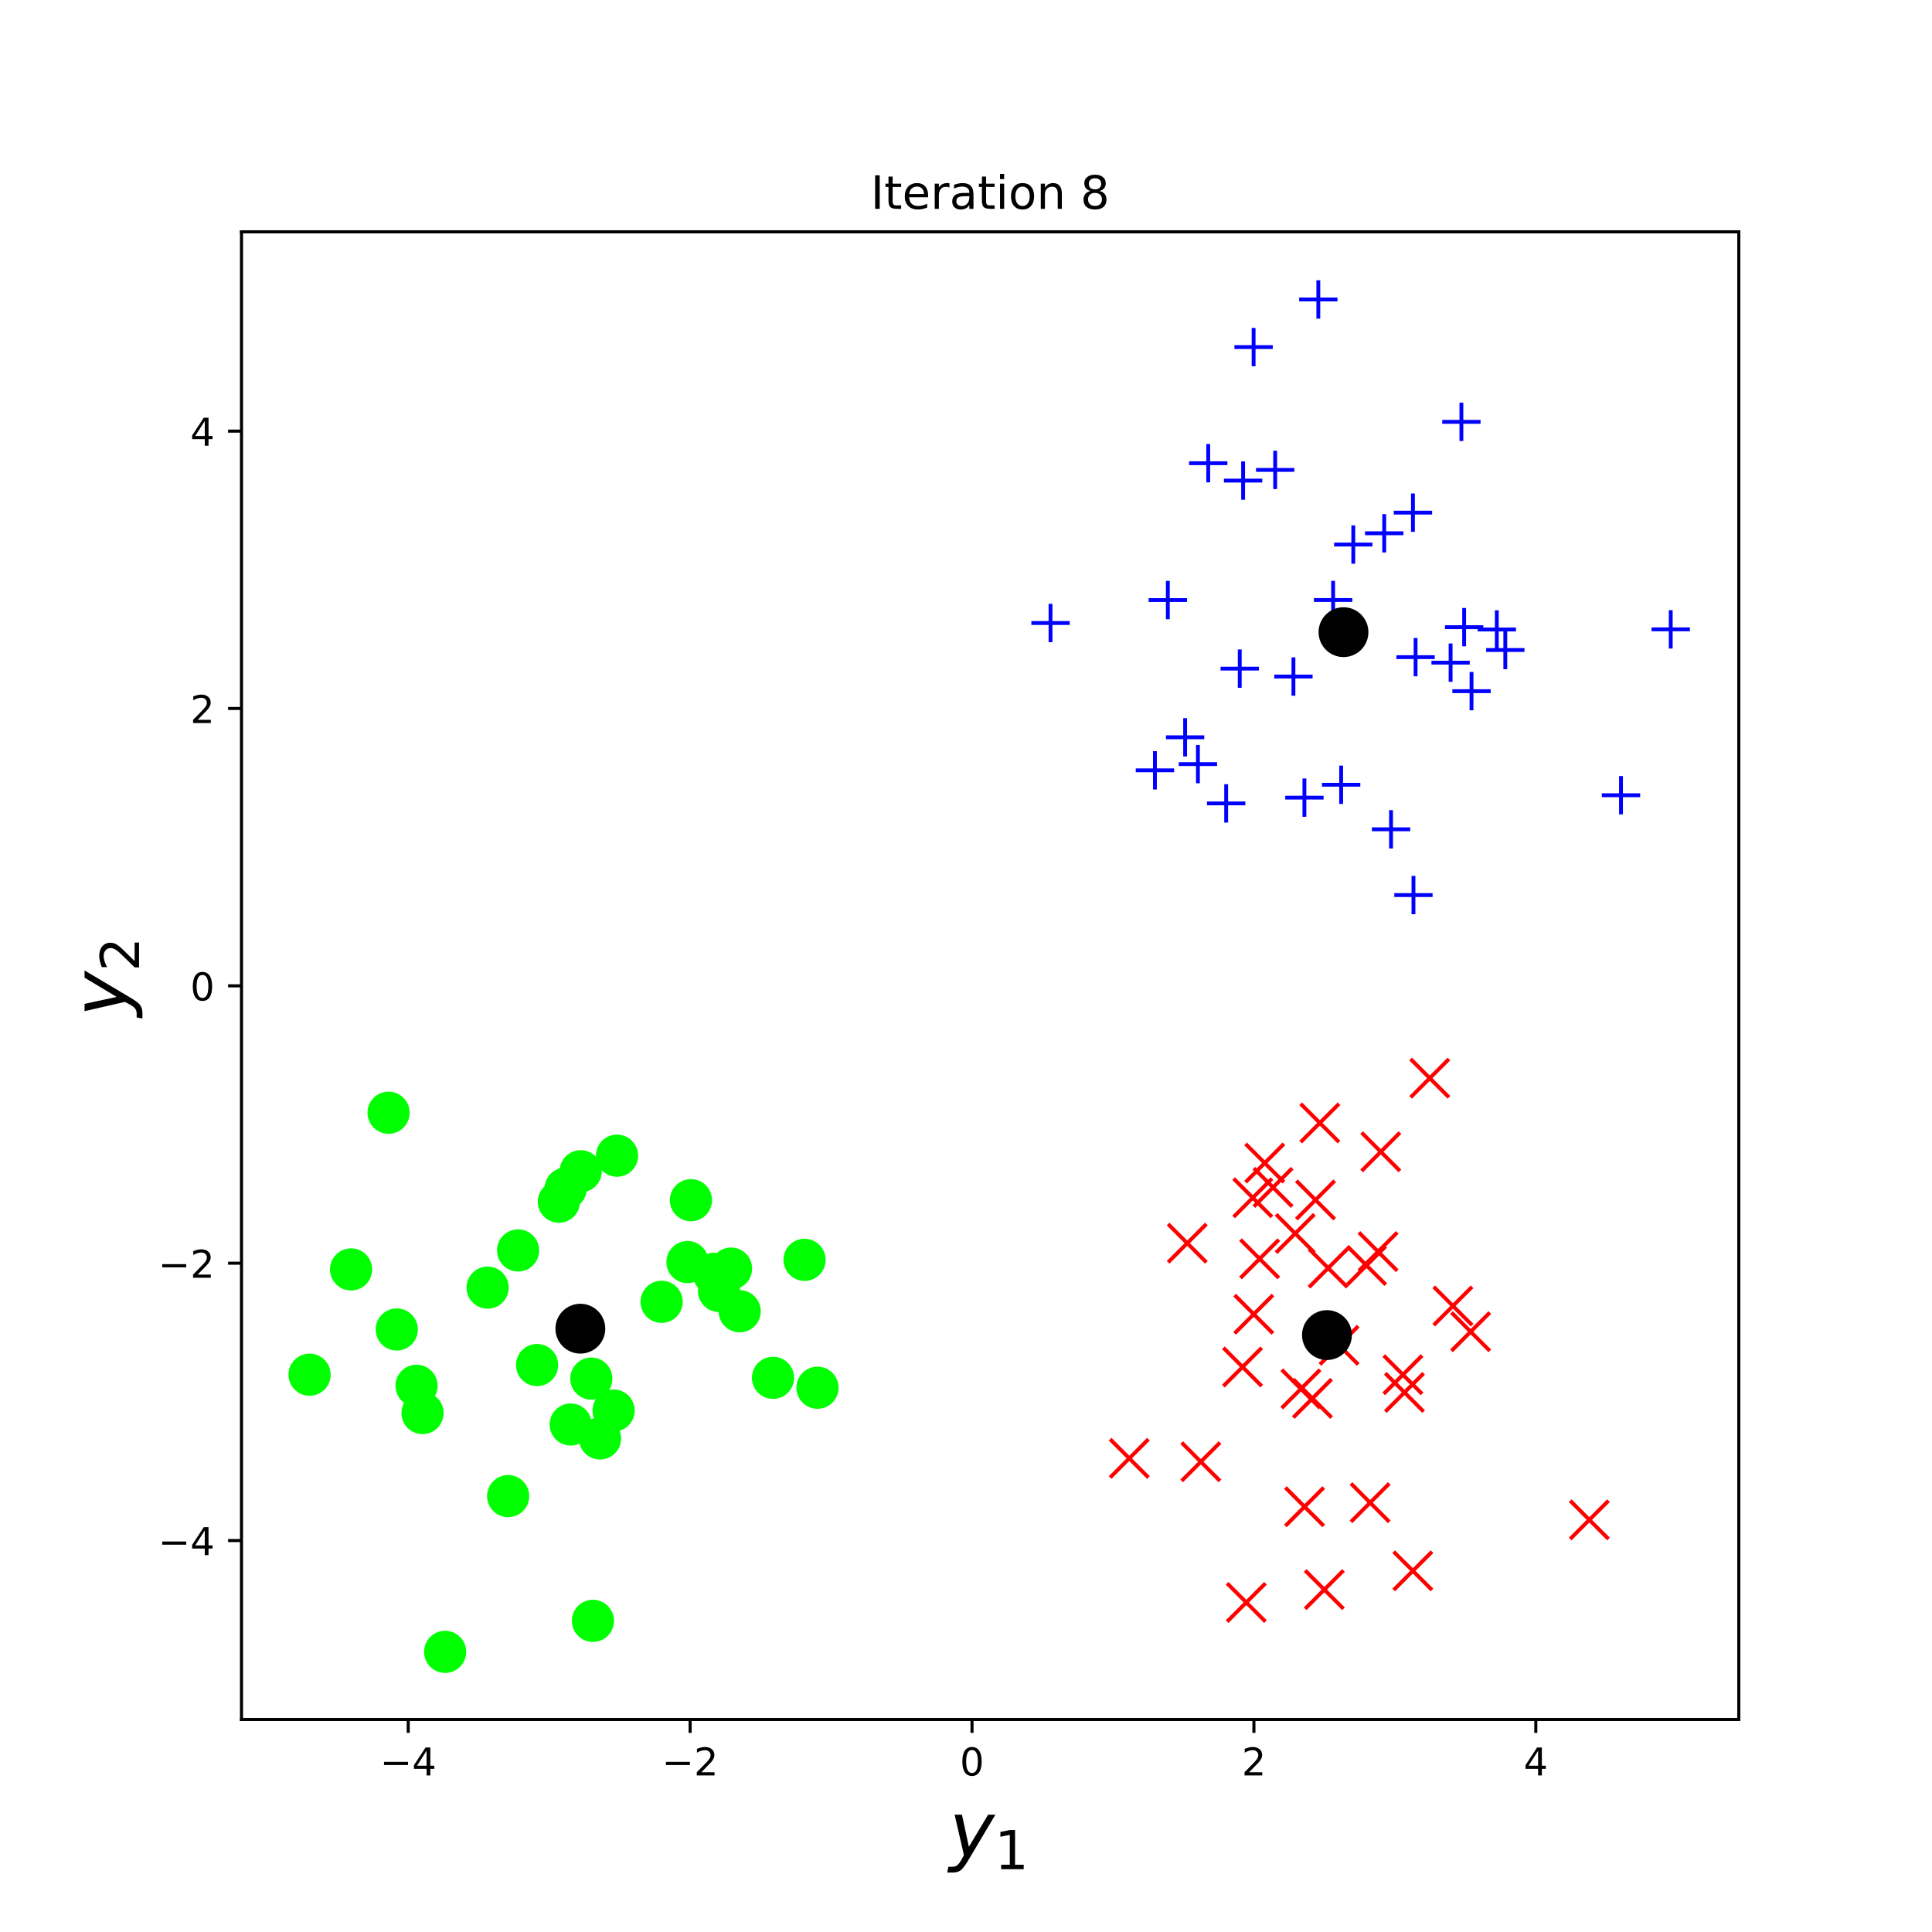
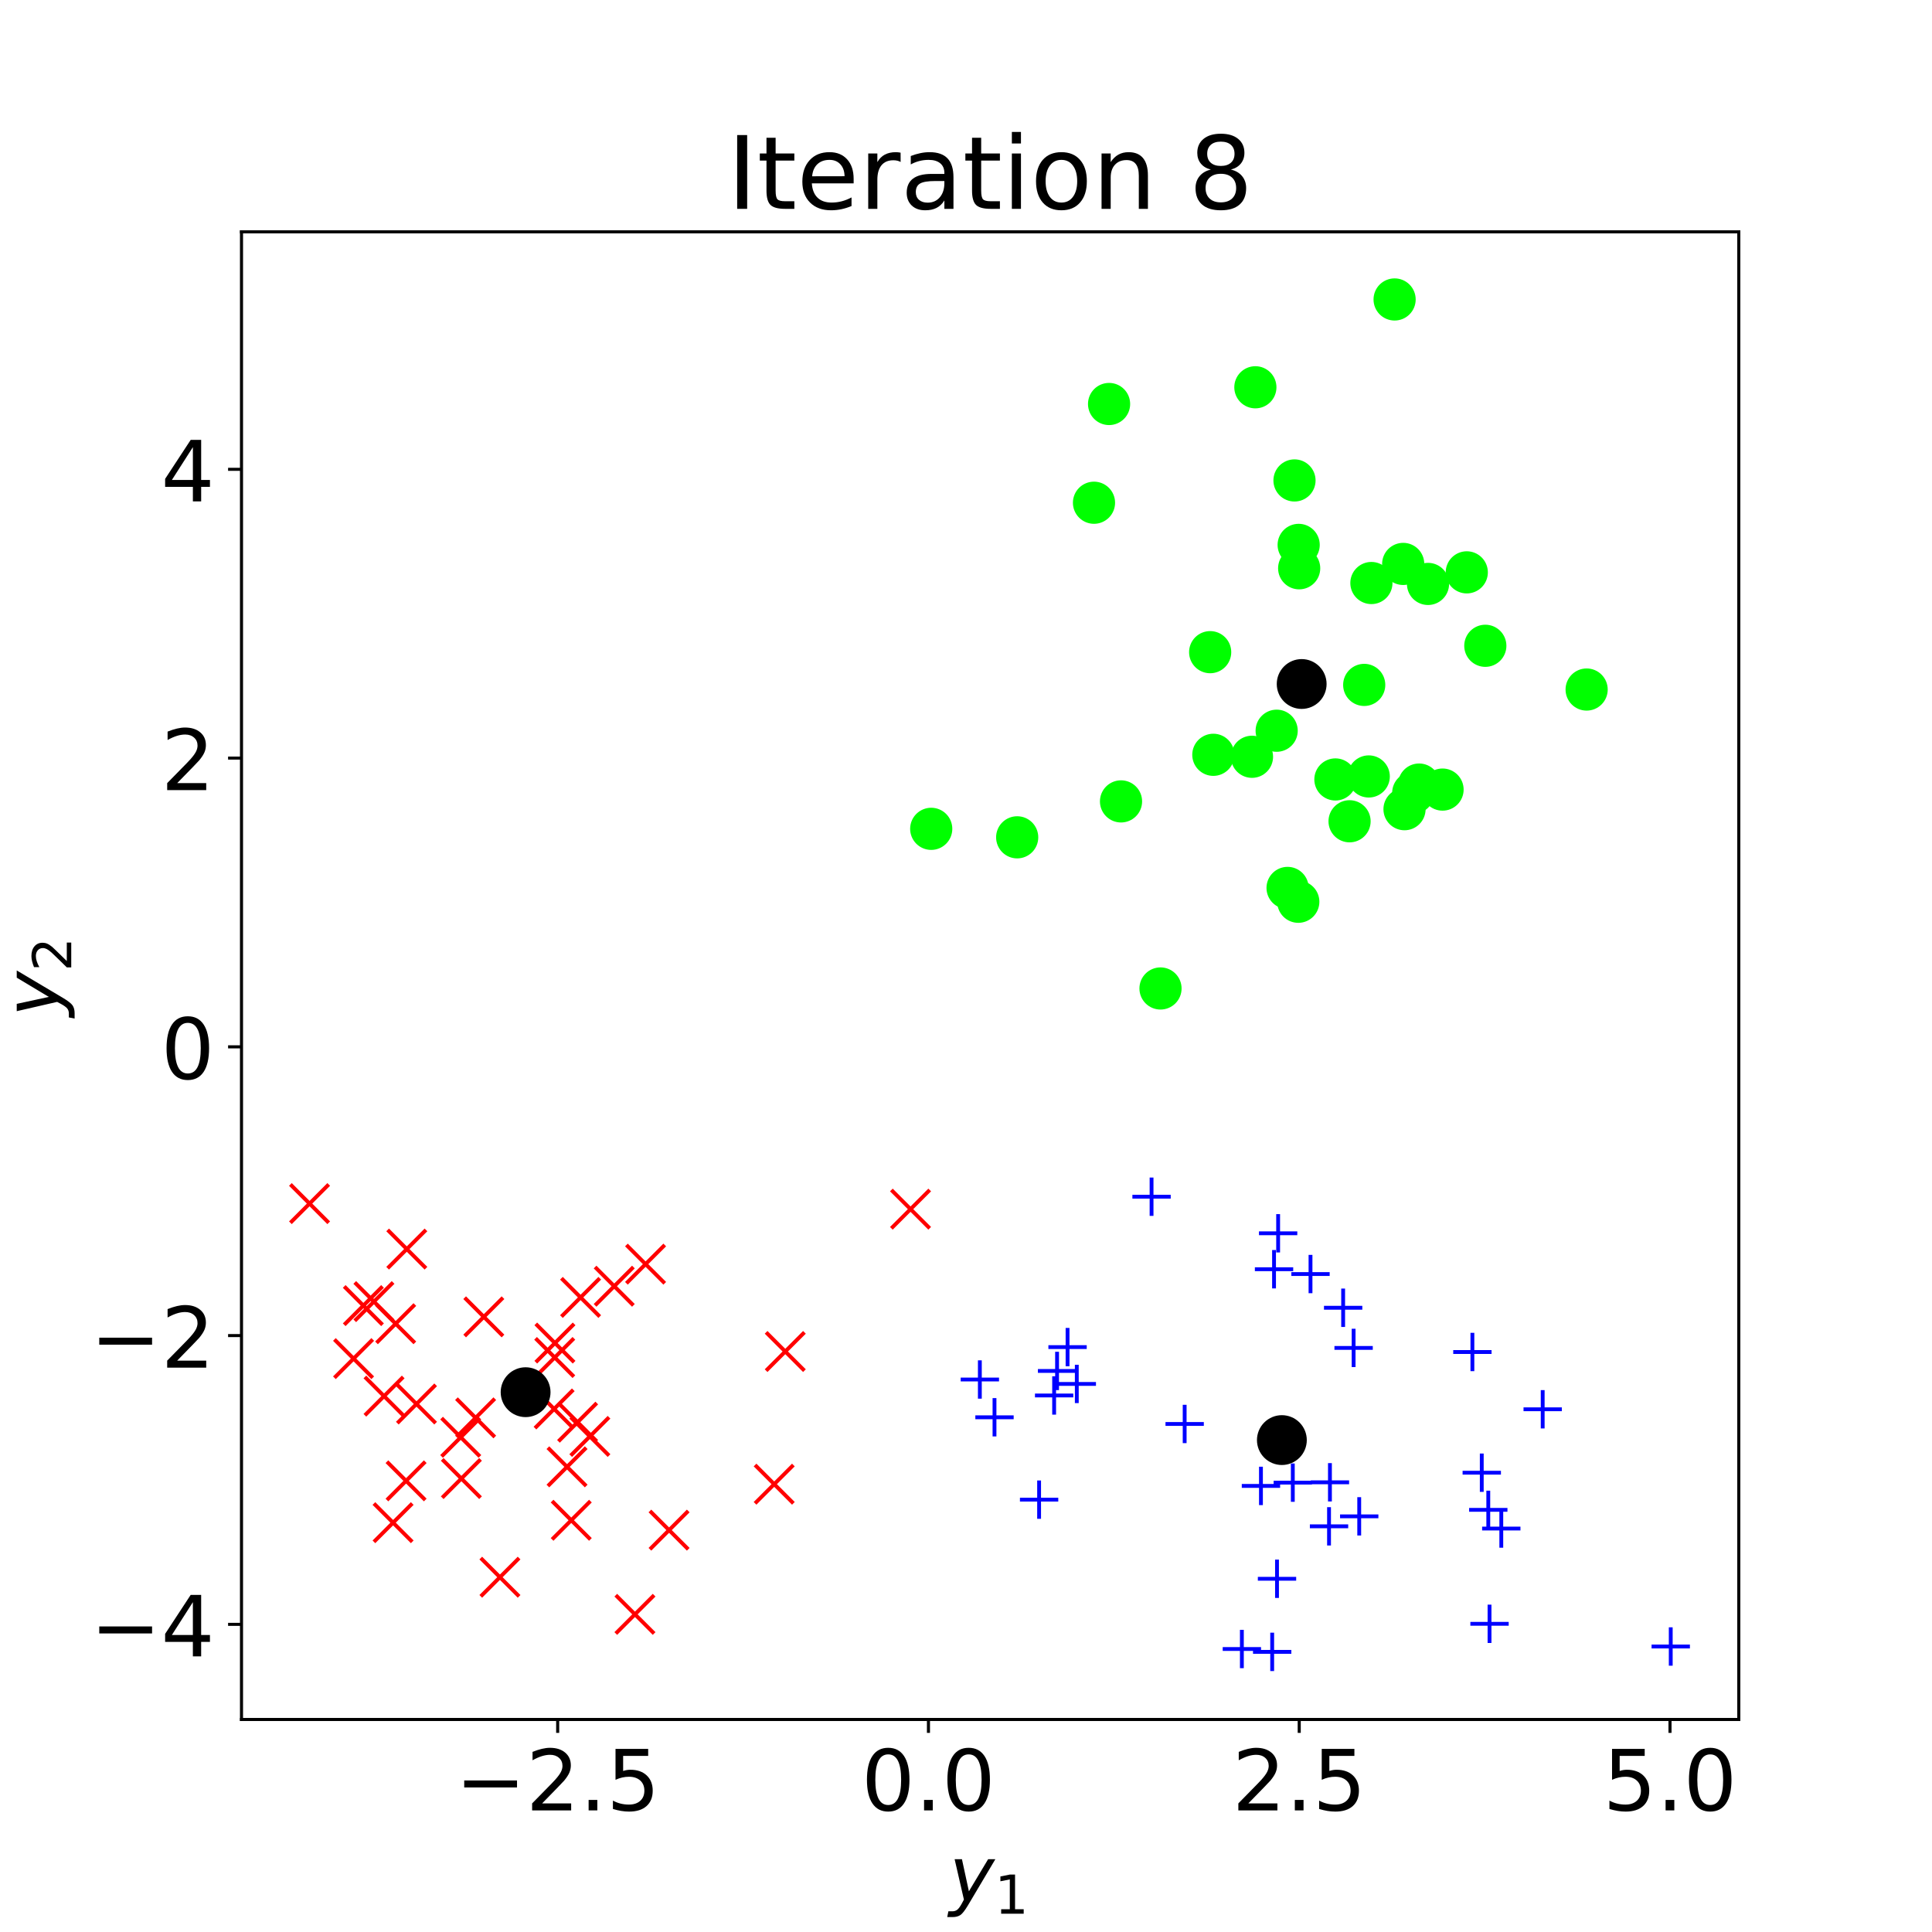
<svg xmlns="http://www.w3.org/2000/svg" xmlns:xlink="http://www.w3.org/1999/xlink" width="504pt" height="504pt" viewBox="0 0 504 504" version="1.1">
  <defs>
    <style type="text/css">*{stroke-linejoin: round; stroke-linecap: butt}</style>
  </defs>
  <g id="figure_1">
    <g id="patch_1">
      <path d="M 0 504  L 504 504  L 504 0  L 0 0  L 0 504  z " style="fill: none" />
    </g>
    <g id="axes_1">
      <g id="patch_2">
        <path d="M 63 448.56  L 453.6 448.56  L 453.6 60.48  L 63 60.48  L 63 448.56  z " style="fill: none" />
      </g>
      <g id="matplotlib.axis_1">
        <g id="xtick_1">
          <g id="line2d_1">
            <defs>
-               <path id="m1460fe16b8" d="M 0 0  L 0 3.5  " style="stroke: #000000; stroke-width: 0.8" />
+               <path id="m26ec2007d4" d="M 0 0  L 0 3.5  " style="stroke: #000000; stroke-width: 0.8" />
            </defs>
            <g>
-               <use xlink:href="#m1460fe16b8" x="106.492" y="448.56" style="stroke: #000000; stroke-width: 0.8" />
+               <use xlink:href="#m26ec2007d4" x="145.482" y="448.56" style="stroke: #000000; stroke-width: 0.8" />
            </g>
          </g>
          <g id="text_1">
-             <g transform="translate(99.12061 463.1584) scale(0.1 -0.1)">
+             <g transform="translate(118.7712 472.2766) scale(0.22 -0.22)">
              <defs>
                <path id="DejaVuSans-2212" d="M 678 2272  L 4684 2272  L 4684 1741  L 678 1741  L 678 2272  z " transform="scale(0.015625)" />
-                 <path id="DejaVuSans-34" d="M 2419 4116  L 825 1625  L 2419 1625  L 2419 4116  z M 2253 4666  L 3047 4666  L 3047 1625  L 3713 1625  L 3713 1100  L 3047 1100  L 3047 0  L 2419 0  L 2419 1100  L 313 1100  L 313 1709  L 2253 4666  z " transform="scale(0.015625)" />
-               </defs>
-               <use xlink:href="#DejaVuSans-2212" />
-               <use xlink:href="#DejaVuSans-34" x="83.789" />
-             </g>
-           </g>
-         </g>
-         <g id="xtick_2">
-           <g id="line2d_2">
-             <g>
-               <use xlink:href="#m1460fe16b8" x="180.03" y="448.56" style="stroke: #000000; stroke-width: 0.8" />
-             </g>
-           </g>
-           <g id="text_2">
-             <g transform="translate(172.6587 463.1584) scale(0.1 -0.1)">
-               <defs>
                <path id="DejaVuSans-32" d="M 1228 531  L 3431 531  L 3431 0  L 469 0  L 469 531  Q 828 903 1448 1529  Q 2069 2156 2228 2338  Q 2531 2678 2651 2914  Q 2772 3150 2772 3378  Q 2772 3750 2511 3984  Q 2250 4219 1831 4219  Q 1534 4219 1204 4116  Q 875 4013 500 3803  L 500 4441  Q 881 4594 1212 4672  Q 1544 4750 1819 4750  Q 2544 4750 2975 4387  Q 3406 4025 3406 3419  Q 3406 3131 3298 2873  Q 3191 2616 2906 2266  Q 2828 2175 2409 1742  Q 1991 1309 1228 531  z " transform="scale(0.015625)" />
+                 <path id="DejaVuSans-2e" d="M 684 794  L 1344 794  L 1344 0  L 684 0  L 684 794  z " transform="scale(0.015625)" />
+                 <path id="DejaVuSans-35" d="M 691 4666  L 3169 4666  L 3169 4134  L 1269 4134  L 1269 2991  Q 1406 3038 1543 3061  Q 1681 3084 1819 3084  Q 2600 3084 3056 2656  Q 3513 2228 3513 1497  Q 3513 744 3044 326  Q 2575 -91 1722 -91  Q 1428 -91 1123 -41  Q 819 9 494 109  L 494 744  Q 775 591 1075 516  Q 1375 441 1709 441  Q 2250 441 2565 725  Q 2881 1009 2881 1497  Q 2881 1984 2565 2268  Q 2250 2553 1709 2553  Q 1456 2553 1204 2497  Q 953 2441 691 2322  L 691 4666  z " transform="scale(0.015625)" />
              </defs>
              <use xlink:href="#DejaVuSans-2212" />
              <use xlink:href="#DejaVuSans-32" x="83.789" />
-             </g>
-           </g>
-         </g>
-         <g id="xtick_3">
-           <g id="line2d_3">
-             <g>
-               <use xlink:href="#m1460fe16b8" x="253.568" y="448.56" style="stroke: #000000; stroke-width: 0.8" />
-             </g>
-           </g>
-           <g id="text_3">
-             <g transform="translate(250.3866 463.1584) scale(0.1 -0.1)">
+               <use xlink:href="#DejaVuSans-2e" x="147.412" />
+               <use xlink:href="#DejaVuSans-35" x="179.199" />
+             </g>
+           </g>
+         </g>
+         <g id="xtick_2">
+           <g id="line2d_2">
+             <g>
+               <use xlink:href="#m26ec2007d4" x="242.205" y="448.56" style="stroke: #000000; stroke-width: 0.8" />
+             </g>
+           </g>
+           <g id="text_2">
+             <g transform="translate(224.7119 472.2766) scale(0.22 -0.22)">
              <defs>
                <path id="DejaVuSans-30" d="M 2034 4250  Q 1547 4250 1301 3770  Q 1056 3291 1056 2328  Q 1056 1369 1301 889  Q 1547 409 2034 409  Q 2525 409 2770 889  Q 3016 1369 3016 2328  Q 3016 3291 2770 3770  Q 2525 4250 2034 4250  z M 2034 4750  Q 2819 4750 3233 4129  Q 3647 3509 3647 2328  Q 3647 1150 3233 529  Q 2819 -91 2034 -91  Q 1250 -91 836 529  Q 422 1150 422 2328  Q 422 3509 836 4129  Q 1250 4750 2034 4750  z " transform="scale(0.015625)" />
              </defs>
              <use xlink:href="#DejaVuSans-30" />
+               <use xlink:href="#DejaVuSans-2e" x="63.623" />
+               <use xlink:href="#DejaVuSans-30" x="95.41" />
+             </g>
+           </g>
+         </g>
+         <g id="xtick_3">
+           <g id="line2d_3">
+             <g>
+               <use xlink:href="#m26ec2007d4" x="338.928" y="448.56" style="stroke: #000000; stroke-width: 0.8" />
+             </g>
+           </g>
+           <g id="text_3">
+             <g transform="translate(321.435 472.2766) scale(0.22 -0.22)">
+               <use xlink:href="#DejaVuSans-32" />
+               <use xlink:href="#DejaVuSans-2e" x="63.623" />
+               <use xlink:href="#DejaVuSans-35" x="95.41" />
            </g>
          </g>
        </g>
        <g id="xtick_4">
          <g id="line2d_4">
            <g>
-               <use xlink:href="#m1460fe16b8" x="327.106" y="448.56" style="stroke: #000000; stroke-width: 0.8" />
+               <use xlink:href="#m26ec2007d4" x="435.651" y="448.56" style="stroke: #000000; stroke-width: 0.8" />
            </g>
          </g>
          <g id="text_4">
-             <g transform="translate(323.9247 463.1584) scale(0.1 -0.1)">
-               <use xlink:href="#DejaVuSans-32" />
-             </g>
-           </g>
-         </g>
-         <g id="xtick_5">
-           <g id="line2d_5">
-             <g>
-               <use xlink:href="#m1460fe16b8" x="400.644" y="448.56" style="stroke: #000000; stroke-width: 0.8" />
-             </g>
-           </g>
-           <g id="text_5">
-             <g transform="translate(397.4627 463.1584) scale(0.1 -0.1)">
-               <use xlink:href="#DejaVuSans-34" />
-             </g>
-           </g>
-         </g>
-         <g id="text_6">
-           <g transform="translate(247.6 484.3944) scale(0.2 -0.2)">
+             <g transform="translate(418.158 472.2766) scale(0.22 -0.22)">
+               <use xlink:href="#DejaVuSans-35" />
+               <use xlink:href="#DejaVuSans-2e" x="63.623" />
+               <use xlink:href="#DejaVuSans-30" x="95.41" />
+             </g>
+           </g>
+         </g>
+         <g id="text_5">
+           <g transform="translate(247.6 496.0081) scale(0.2 -0.2)">
            <defs>
              <path id="DejaVuSans-Oblique-79" d="M 1588 -325  Q 1188 -997 936 -1164  Q 684 -1331 294 -1331  L -159 -1331  L -63 -850  L 269 -850  Q 509 -850 678 -719  Q 847 -588 1056 -206  L 1234 128  L 459 3500  L 1069 3500  L 1650 819  L 3256 3500  L 3859 3500  L 1588 -325  z " transform="scale(0.015625)" />
              <path id="DejaVuSans-31" d="M 794 531  L 1825 531  L 1825 4091  L 703 3866  L 703 4441  L 1819 4666  L 2450 4666  L 2450 531  L 3481 531  L 3481 0  L 794 0  L 794 531  z " transform="scale(0.015625)" />
            </defs>
            <use xlink:href="#DejaVuSans-Oblique-79" transform="translate(0 0.3125)" />
            <use xlink:href="#DejaVuSans-31" transform="translate(59.17969 -16.09375) scale(0.7)" />
          </g>
        </g>
      </g>
      <g id="matplotlib.axis_2">
        <g id="ytick_1">
-           <g id="line2d_6">
+           <g id="line2d_5">
            <defs>
-               <path id="m09ab2bfaa7" d="M 0 0  L -3.5 0  " style="stroke: #000000; stroke-width: 0.8" />
+               <path id="m57319d31d7" d="M 0 0  L -3.5 0  " style="stroke: #000000; stroke-width: 0.8" />
            </defs>
            <g>
-               <use xlink:href="#m09ab2bfaa7" x="63" y="401.885" style="stroke: #000000; stroke-width: 0.8" />
-             </g>
-           </g>
-           <g id="text_7">
-             <g transform="translate(41.25781 405.6845) scale(0.1 -0.1)">
+               <use xlink:href="#m57319d31d7" x="63" y="423.74" style="stroke: #000000; stroke-width: 0.8" />
+             </g>
+           </g>
+           <g id="text_6">
+             <g transform="translate(23.56719 432.0988) scale(0.22 -0.22)">
+               <defs>
+                 <path id="DejaVuSans-34" d="M 2419 4116  L 825 1625  L 2419 1625  L 2419 4116  z M 2253 4666  L 3047 4666  L 3047 1625  L 3713 1625  L 3713 1100  L 3047 1100  L 3047 0  L 2419 0  L 2419 1100  L 313 1100  L 313 1709  L 2253 4666  z " transform="scale(0.015625)" />
+               </defs>
              <use xlink:href="#DejaVuSans-2212" />
              <use xlink:href="#DejaVuSans-34" x="83.789" />
            </g>
          </g>
        </g>
        <g id="ytick_2">
-           <g id="line2d_7">
-             <g>
-               <use xlink:href="#m09ab2bfaa7" x="63" y="329.53" style="stroke: #000000; stroke-width: 0.8" />
-             </g>
-           </g>
-           <g id="text_8">
-             <g transform="translate(41.25781 333.3295) scale(0.1 -0.1)">
+           <g id="line2d_6">
+             <g>
+               <use xlink:href="#m57319d31d7" x="63" y="348.414" style="stroke: #000000; stroke-width: 0.8" />
+             </g>
+           </g>
+           <g id="text_7">
+             <g transform="translate(23.56719 356.772) scale(0.22 -0.22)">
              <use xlink:href="#DejaVuSans-2212" />
              <use xlink:href="#DejaVuSans-32" x="83.789" />
            </g>
          </g>
        </g>
        <g id="ytick_3">
+           <g id="line2d_7">
+             <g>
+               <use xlink:href="#m57319d31d7" x="63" y="273.087" style="stroke: #000000; stroke-width: 0.8" />
+             </g>
+           </g>
+           <g id="text_8">
+             <g transform="translate(42.0025 281.4452) scale(0.22 -0.22)">
+               <use xlink:href="#DejaVuSans-30" />
+             </g>
+           </g>
+         </g>
+         <g id="ytick_4">
          <g id="line2d_8">
            <g>
-               <use xlink:href="#m09ab2bfaa7" x="63" y="257.175" style="stroke: #000000; stroke-width: 0.8" />
+               <use xlink:href="#m57319d31d7" x="63" y="197.76" style="stroke: #000000; stroke-width: 0.8" />
            </g>
          </g>
          <g id="text_9">
-             <g transform="translate(49.6375 260.9744) scale(0.1 -0.1)">
-               <use xlink:href="#DejaVuSans-30" />
-             </g>
-           </g>
-         </g>
-         <g id="ytick_4">
+             <g transform="translate(42.0025 206.1184) scale(0.22 -0.22)">
+               <use xlink:href="#DejaVuSans-32" />
+             </g>
+           </g>
+         </g>
+         <g id="ytick_5">
          <g id="line2d_9">
            <g>
-               <use xlink:href="#m09ab2bfaa7" x="63" y="184.82" style="stroke: #000000; stroke-width: 0.8" />
+               <use xlink:href="#m57319d31d7" x="63" y="122.433" style="stroke: #000000; stroke-width: 0.8" />
            </g>
          </g>
          <g id="text_10">
-             <g transform="translate(49.6375 188.6193) scale(0.1 -0.1)">
-               <use xlink:href="#DejaVuSans-32" />
-             </g>
-           </g>
-         </g>
-         <g id="ytick_5">
-           <g id="line2d_10">
-             <g>
-               <use xlink:href="#m09ab2bfaa7" x="63" y="112.465" style="stroke: #000000; stroke-width: 0.8" />
-             </g>
-           </g>
-           <g id="text_11">
-             <g transform="translate(49.6375 116.2642) scale(0.1 -0.1)">
+             <g transform="translate(42.0025 130.7917) scale(0.22 -0.22)">
              <use xlink:href="#DejaVuSans-34" />
            </g>
          </g>
        </g>
-         <g id="text_12">
-           <g transform="translate(33.05781 265.22) rotate(-90) scale(0.2 -0.2)">
+         <g id="text_11">
+           <g transform="translate(15.36719 265.22) rotate(-90) scale(0.2 -0.2)">
            <use xlink:href="#DejaVuSans-Oblique-79" transform="translate(0 0.3125)" />
            <use xlink:href="#DejaVuSans-32" transform="translate(59.17969 -16.09375) scale(0.7)" />
          </g>
        </g>
      </g>
+       <g id="line2d_10">
+         <defs>
+           <path id="m286d63e5a1" d="M -5 5  L 5 -5  M -5 -5  L 5 5  " style="stroke: #ff0000" />
+         </defs>
+         <g clip-path="url(#p2ceadbc010)">
+           <use xlink:href="#m286d63e5a1" x="80.755" y="313.983" style="fill: #ff0000; stroke: #ff0000" />
+           <use xlink:href="#m286d63e5a1" x="106.123" y="325.842" style="fill: #ff0000; stroke: #ff0000" />
+           <use xlink:href="#m286d63e5a1" x="151.458" y="338.456" style="fill: #ff0000; stroke: #ff0000" />
+           <use xlink:href="#m286d63e5a1" x="160.236" y="335.532" style="fill: #ff0000; stroke: #ff0000" />
+           <use xlink:href="#m286d63e5a1" x="97.544" y="339.553" style="fill: #ff0000; stroke: #ff0000" />
+           <use xlink:href="#m286d63e5a1" x="165.638" y="421.133" style="fill: #ff0000; stroke: #ff0000" />
+           <use xlink:href="#m286d63e5a1" x="201.968" y="387.176" style="fill: #ff0000; stroke: #ff0000" />
+           <use xlink:href="#m286d63e5a1" x="120.193" y="374.937" style="fill: #ff0000; stroke: #ff0000" />
+           <use xlink:href="#m286d63e5a1" x="144.713" y="354.129" style="fill: #ff0000; stroke: #ff0000" />
+           <use xlink:href="#m286d63e5a1" x="144.769" y="350.359" style="fill: #ff0000; stroke: #ff0000" />
+           <use xlink:href="#m286d63e5a1" x="204.854" y="352.562" style="fill: #ff0000; stroke: #ff0000" />
+           <use xlink:href="#m286d63e5a1" x="108.648" y="366.253" style="fill: #ff0000; stroke: #ff0000" />
+           <use xlink:href="#m286d63e5a1" x="92.234" y="354.42" style="fill: #ff0000; stroke: #ff0000" />
+           <use xlink:href="#m286d63e5a1" x="103.222" y="345.316" style="fill: #ff0000; stroke: #ff0000" />
+           <use xlink:href="#m286d63e5a1" x="153.877" y="374.718" style="fill: #ff0000; stroke: #ff0000" />
+           <use xlink:href="#m286d63e5a1" x="124.075" y="369.872" style="fill: #ff0000; stroke: #ff0000" />
+           <use xlink:href="#m286d63e5a1" x="102.544" y="397.218" style="fill: #ff0000; stroke: #ff0000" />
+           <use xlink:href="#m286d63e5a1" x="130.416" y="411.446" style="fill: #ff0000; stroke: #ff0000" />
+           <use xlink:href="#m286d63e5a1" x="100.187" y="364.207" style="fill: #ff0000; stroke: #ff0000" />
+           <use xlink:href="#m286d63e5a1" x="120.358" y="385.708" style="fill: #ff0000; stroke: #ff0000" />
+           <use xlink:href="#m286d63e5a1" x="150.677" y="371.005" style="fill: #ff0000; stroke: #ff0000" />
+           <use xlink:href="#m286d63e5a1" x="147.925" y="382.656" style="fill: #ff0000; stroke: #ff0000" />
+           <use xlink:href="#m286d63e5a1" x="144.554" y="367.555" style="fill: #ff0000; stroke: #ff0000" />
+           <use xlink:href="#m286d63e5a1" x="94.791" y="340.59" style="fill: #ff0000; stroke: #ff0000" />
+           <use xlink:href="#m286d63e5a1" x="237.531" y="315.43" style="fill: #ff0000; stroke: #ff0000" />
+           <use xlink:href="#m286d63e5a1" x="105.936" y="386.308" style="fill: #ff0000; stroke: #ff0000" />
+           <use xlink:href="#m286d63e5a1" x="168.411" y="329.776" style="fill: #ff0000; stroke: #ff0000" />
+           <use xlink:href="#m286d63e5a1" x="126.216" y="343.526" style="fill: #ff0000; stroke: #ff0000" />
+           <use xlink:href="#m286d63e5a1" x="149.022" y="396.592" style="fill: #ff0000; stroke: #ff0000" />
+           <use xlink:href="#m286d63e5a1" x="174.541" y="399.163" style="fill: #ff0000; stroke: #ff0000" />
+         </g>
+       </g>
      <g id="line2d_11">
        <defs>
-           <path id="m1bc2fbdd63" d="M -5 5  L 5 -5  M -5 -5  L 5 5  " style="stroke: #ff0000" />
+           <path id="mbd72e284b6" d="M 0 5  C 1.326 5 2.598 4.473 3.536 3.536  C 4.473 2.598 5 1.326 5 0  C 5 -1.326 4.473 -2.598 3.536 -3.536  C 2.598 -4.473 1.326 -5 0 -5  C -1.326 -5 -2.598 -4.473 -3.536 -3.536  C -4.473 -2.598 -5 -1.326 -5 0  C -5 1.326 -4.473 2.598 -3.536 3.536  C -2.598 4.473 -1.326 5 0 5  z " style="stroke: #00ff00" />
        </defs>
-         <g clip-path="url(#p5b09d5882c)">
-           <use xlink:href="#m1bc2fbdd63" x="343.177" y="313.03" style="fill: #ff0000; stroke: #ff0000" />
-           <use xlink:href="#m1bc2fbdd63" x="329.929" y="303.399" style="fill: #ff0000; stroke: #ff0000" />
-           <use xlink:href="#m1bc2fbdd63" x="359.493" y="326.508" style="fill: #ff0000; stroke: #ff0000" />
-           <use xlink:href="#m1bc2fbdd63" x="326.811" y="312.461" style="fill: #ff0000; stroke: #ff0000" />
-           <use xlink:href="#m1bc2fbdd63" x="327.068" y="342.84" style="fill: #ff0000; stroke: #ff0000" />
-           <use xlink:href="#m1bc2fbdd63" x="349.322" y="350.949" style="fill: #ff0000; stroke: #ff0000" />
-           <use xlink:href="#m1bc2fbdd63" x="328.606" y="328.388" style="fill: #ff0000; stroke: #ff0000" />
-           <use xlink:href="#m1bc2fbdd63" x="372.982" y="281.261" style="fill: #ff0000; stroke: #ff0000" />
-           <use xlink:href="#m1bc2fbdd63" x="342.373" y="364.794" style="fill: #ff0000; stroke: #ff0000" />
-           <use xlink:href="#m1bc2fbdd63" x="357.422" y="392.001" style="fill: #ff0000; stroke: #ff0000" />
-           <use xlink:href="#m1bc2fbdd63" x="294.593" y="380.44" style="fill: #ff0000; stroke: #ff0000" />
-           <use xlink:href="#m1bc2fbdd63" x="337.881" y="321.783" style="fill: #ff0000; stroke: #ff0000" />
-           <use xlink:href="#m1bc2fbdd63" x="366.382" y="363.246" style="fill: #ff0000; stroke: #ff0000" />
-           <use xlink:href="#m1bc2fbdd63" x="313.257" y="381.326" style="fill: #ff0000; stroke: #ff0000" />
-           <use xlink:href="#m1bc2fbdd63" x="339.362" y="362.32" style="fill: #ff0000; stroke: #ff0000" />
-           <use xlink:href="#m1bc2fbdd63" x="325.119" y="418.034" style="fill: #ff0000; stroke: #ff0000" />
-           <use xlink:href="#m1bc2fbdd63" x="345.472" y="414.684" style="fill: #ff0000; stroke: #ff0000" />
-           <use xlink:href="#m1bc2fbdd63" x="309.716" y="324.311" style="fill: #ff0000; stroke: #ff0000" />
-           <use xlink:href="#m1bc2fbdd63" x="332.092" y="309.755" style="fill: #ff0000; stroke: #ff0000" />
-           <use xlink:href="#m1bc2fbdd63" x="344.304" y="292.938" style="fill: #ff0000; stroke: #ff0000" />
-           <use xlink:href="#m1bc2fbdd63" x="346.483" y="330.8" style="fill: #ff0000; stroke: #ff0000" />
-           <use xlink:href="#m1bc2fbdd63" x="324.14" y="356.599" style="fill: #ff0000; stroke: #ff0000" />
-           <use xlink:href="#m1bc2fbdd63" x="368.564" y="409.783" style="fill: #ff0000; stroke: #ff0000" />
-           <use xlink:href="#m1bc2fbdd63" x="383.646" y="347.402" style="fill: #ff0000; stroke: #ff0000" />
-           <use xlink:href="#m1bc2fbdd63" x="414.615" y="396.48" style="fill: #ff0000; stroke: #ff0000" />
-           <use xlink:href="#m1bc2fbdd63" x="356.493" y="330.116" style="fill: #ff0000; stroke: #ff0000" />
-           <use xlink:href="#m1bc2fbdd63" x="340.318" y="393.059" style="fill: #ff0000; stroke: #ff0000" />
-           <use xlink:href="#m1bc2fbdd63" x="365.976" y="358.621" style="fill: #ff0000; stroke: #ff0000" />
-           <use xlink:href="#m1bc2fbdd63" x="360.205" y="300.464" style="fill: #ff0000; stroke: #ff0000" />
-           <use xlink:href="#m1bc2fbdd63" x="379.021" y="340.682" style="fill: #ff0000; stroke: #ff0000" />
+         <g clip-path="url(#p2ceadbc010)">
+           <use xlink:href="#mbd72e284b6" x="413.905" y="179.878" style="fill: #00ff00; stroke: #00ff00" />
+           <use xlink:href="#mbd72e284b6" x="370.202" y="204.669" style="fill: #00ff00; stroke: #00ff00" />
+           <use xlink:href="#mbd72e284b6" x="333.043" y="190.624" style="fill: #00ff00; stroke: #00ff00" />
+           <use xlink:href="#mbd72e284b6" x="348.366" y="203.334" style="fill: #00ff00; stroke: #00ff00" />
+           <use xlink:href="#mbd72e284b6" x="292.441" y="209.061" style="fill: #00ff00; stroke: #00ff00" />
+           <use xlink:href="#mbd72e284b6" x="337.694" y="125.333" style="fill: #00ff00; stroke: #00ff00" />
+           <use xlink:href="#mbd72e284b6" x="338.783" y="142.145" style="fill: #00ff00; stroke: #00ff00" />
+           <use xlink:href="#mbd72e284b6" x="327.488" y="101.03" style="fill: #00ff00; stroke: #00ff00" />
+           <use xlink:href="#mbd72e284b6" x="289.323" y="105.39" style="fill: #00ff00; stroke: #00ff00" />
+           <use xlink:href="#mbd72e284b6" x="382.639" y="149.31" style="fill: #00ff00; stroke: #00ff00" />
+           <use xlink:href="#mbd72e284b6" x="368.672" y="206.818" style="fill: #00ff00; stroke: #00ff00" />
+           <use xlink:href="#mbd72e284b6" x="355.881" y="178.672" style="fill: #00ff00; stroke: #00ff00" />
+           <use xlink:href="#mbd72e284b6" x="315.695" y="170.131" style="fill: #00ff00; stroke: #00ff00" />
+           <use xlink:href="#mbd72e284b6" x="265.352" y="218.432" style="fill: #00ff00; stroke: #00ff00" />
+           <use xlink:href="#mbd72e284b6" x="366.395" y="211.093" style="fill: #00ff00; stroke: #00ff00" />
+           <use xlink:href="#mbd72e284b6" x="357.065" y="202.552" style="fill: #00ff00; stroke: #00ff00" />
+           <use xlink:href="#mbd72e284b6" x="335.888" y="231.633" style="fill: #00ff00; stroke: #00ff00" />
+           <use xlink:href="#mbd72e284b6" x="316.521" y="196.906" style="fill: #00ff00; stroke: #00ff00" />
+           <use xlink:href="#mbd72e284b6" x="285.39" y="131.148" style="fill: #00ff00; stroke: #00ff00" />
+           <use xlink:href="#mbd72e284b6" x="242.927" y="216.216" style="fill: #00ff00; stroke: #00ff00" />
+           <use xlink:href="#mbd72e284b6" x="326.605" y="197.421" style="fill: #00ff00; stroke: #00ff00" />
+           <use xlink:href="#mbd72e284b6" x="338.684" y="235.241" style="fill: #00ff00; stroke: #00ff00" />
+           <use xlink:href="#mbd72e284b6" x="376.319" y="205.979" style="fill: #00ff00; stroke: #00ff00" />
+           <use xlink:href="#mbd72e284b6" x="366.051" y="147.11" style="fill: #00ff00; stroke: #00ff00" />
+           <use xlink:href="#mbd72e284b6" x="363.81" y="78.12" style="fill: #00ff00; stroke: #00ff00" />
+           <use xlink:href="#mbd72e284b6" x="357.756" y="152.092" style="fill: #00ff00; stroke: #00ff00" />
+           <use xlink:href="#mbd72e284b6" x="387.474" y="168.467" style="fill: #00ff00; stroke: #00ff00" />
+           <use xlink:href="#mbd72e284b6" x="352.06" y="214.247" style="fill: #00ff00; stroke: #00ff00" />
+           <use xlink:href="#mbd72e284b6" x="372.525" y="152.329" style="fill: #00ff00; stroke: #00ff00" />
+           <use xlink:href="#mbd72e284b6" x="338.914" y="148.247" style="fill: #00ff00; stroke: #00ff00" />
+           <use xlink:href="#mbd72e284b6" x="302.74" y="257.862" style="fill: #00ff00; stroke: #00ff00" />
        </g>
      </g>
      <g id="line2d_12">
        <defs>
-           <path id="m3b31937ec4" d="M 0 5  C 1.326 5 2.598 4.473 3.536 3.536  C 4.473 2.598 5 1.326 5 0  C 5 -1.326 4.473 -2.598 3.536 -3.536  C 2.598 -4.473 1.326 -5 0 -5  C -1.326 -5 -2.598 -4.473 -3.536 -3.536  C -4.473 -2.598 -5 -1.326 -5 0  C -5 1.326 -4.473 2.598 -3.536 3.536  C -2.598 4.473 -1.326 5 0 5  z " style="stroke: #00ff00" />
+           <path id="mb27f0089c6" d="M -5 0  L 5 0  M 0 5  L 0 -5  " style="stroke: #0000ff" />
        </defs>
-         <g clip-path="url(#p5b09d5882c)">
-           <use xlink:href="#m3b31937ec4" x="154.262" y="359.632" style="fill: #00ff00; stroke: #00ff00" />
-           <use xlink:href="#m3b31937ec4" x="91.585" y="331.153" style="fill: #00ff00; stroke: #00ff00" />
-           <use xlink:href="#m3b31937ec4" x="172.596" y="339.605" style="fill: #00ff00; stroke: #00ff00" />
-           <use xlink:href="#m3b31937ec4" x="156.524" y="375.246" style="fill: #00ff00; stroke: #00ff00" />
-           <use xlink:href="#m3b31937ec4" x="132.558" y="390.291" style="fill: #00ff00; stroke: #00ff00" />
-           <use xlink:href="#m3b31937ec4" x="186.228" y="332.3" style="fill: #00ff00; stroke: #00ff00" />
-           <use xlink:href="#m3b31937ec4" x="135.153" y="326.203" style="fill: #00ff00; stroke: #00ff00" />
-           <use xlink:href="#m3b31937ec4" x="116.121" y="430.92" style="fill: #00ff00; stroke: #00ff00" />
-           <use xlink:href="#m3b31937ec4" x="140.105" y="356.097" style="fill: #00ff00; stroke: #00ff00" />
-           <use xlink:href="#m3b31937ec4" x="127.206" y="335.903" style="fill: #00ff00; stroke: #00ff00" />
-           <use xlink:href="#m3b31937ec4" x="187.585" y="336.776" style="fill: #00ff00; stroke: #00ff00" />
-           <use xlink:href="#m3b31937ec4" x="190.708" y="330.936" style="fill: #00ff00; stroke: #00ff00" />
-           <use xlink:href="#m3b31937ec4" x="108.662" y="361.513" style="fill: #00ff00; stroke: #00ff00" />
-           <use xlink:href="#m3b31937ec4" x="154.675" y="422.833" style="fill: #00ff00; stroke: #00ff00" />
-           <use xlink:href="#m3b31937ec4" x="103.505" y="346.824" style="fill: #00ff00; stroke: #00ff00" />
-           <use xlink:href="#m3b31937ec4" x="147.558" y="310.069" style="fill: #00ff00; stroke: #00ff00" />
-           <use xlink:href="#m3b31937ec4" x="160.965" y="301.48" style="fill: #00ff00; stroke: #00ff00" />
-           <use xlink:href="#m3b31937ec4" x="201.651" y="359.432" style="fill: #00ff00; stroke: #00ff00" />
-           <use xlink:href="#m3b31937ec4" x="213.26" y="362.015" style="fill: #00ff00; stroke: #00ff00" />
-           <use xlink:href="#m3b31937ec4" x="209.882" y="328.657" style="fill: #00ff00; stroke: #00ff00" />
-           <use xlink:href="#m3b31937ec4" x="179.343" y="329.232" style="fill: #00ff00; stroke: #00ff00" />
-           <use xlink:href="#m3b31937ec4" x="192.962" y="342.072" style="fill: #00ff00; stroke: #00ff00" />
-           <use xlink:href="#m3b31937ec4" x="160.067" y="367.972" style="fill: #00ff00; stroke: #00ff00" />
-           <use xlink:href="#m3b31937ec4" x="101.364" y="290.277" style="fill: #00ff00; stroke: #00ff00" />
-           <use xlink:href="#m3b31937ec4" x="148.883" y="371.611" style="fill: #00ff00; stroke: #00ff00" />
-           <use xlink:href="#m3b31937ec4" x="180.244" y="313.095" style="fill: #00ff00; stroke: #00ff00" />
-           <use xlink:href="#m3b31937ec4" x="110.226" y="368.623" style="fill: #00ff00; stroke: #00ff00" />
-           <use xlink:href="#m3b31937ec4" x="145.796" y="313.492" style="fill: #00ff00; stroke: #00ff00" />
-           <use xlink:href="#m3b31937ec4" x="151.489" y="305.539" style="fill: #00ff00; stroke: #00ff00" />
-           <use xlink:href="#m3b31937ec4" x="80.755" y="358.617" style="fill: #00ff00; stroke: #00ff00" />
+         <g clip-path="url(#p2ceadbc010)">
+           <use xlink:href="#mb27f0089c6" x="275.757" y="357.635" style="fill: #0000ff; stroke: #0000ff" />
+           <use xlink:href="#mb27f0089c6" x="388.248" y="393.87" style="fill: #0000ff; stroke: #0000ff" />
+           <use xlink:href="#mb27f0089c6" x="386.547" y="384.184" style="fill: #0000ff; stroke: #0000ff" />
+           <use xlink:href="#mb27f0089c6" x="278.494" y="351.417" style="fill: #0000ff; stroke: #0000ff" />
+           <use xlink:href="#mb27f0089c6" x="435.845" y="429.522" style="fill: #0000ff; stroke: #0000ff" />
+           <use xlink:href="#mb27f0089c6" x="353.116" y="351.631" style="fill: #0000ff; stroke: #0000ff" />
+           <use xlink:href="#mb27f0089c6" x="280.904" y="361.026" style="fill: #0000ff; stroke: #0000ff" />
+           <use xlink:href="#mb27f0089c6" x="274.991" y="364.037" style="fill: #0000ff; stroke: #0000ff" />
+           <use xlink:href="#mb27f0089c6" x="271.07" y="391.213" style="fill: #0000ff; stroke: #0000ff" />
+           <use xlink:href="#mb27f0089c6" x="300.407" y="312.182" style="fill: #0000ff; stroke: #0000ff" />
+           <use xlink:href="#mb27f0089c6" x="328.943" y="387.63" style="fill: #0000ff; stroke: #0000ff" />
+           <use xlink:href="#mb27f0089c6" x="323.966" y="430.173" style="fill: #0000ff; stroke: #0000ff" />
+           <use xlink:href="#mb27f0089c6" x="346.704" y="398.169" style="fill: #0000ff; stroke: #0000ff" />
+           <use xlink:href="#mb27f0089c6" x="255.613" y="359.868" style="fill: #0000ff; stroke: #0000ff" />
+           <use xlink:href="#mb27f0089c6" x="333.426" y="321.727" style="fill: #0000ff; stroke: #0000ff" />
+           <use xlink:href="#mb27f0089c6" x="309.042" y="371.468" style="fill: #0000ff; stroke: #0000ff" />
+           <use xlink:href="#mb27f0089c6" x="346.939" y="386.688" style="fill: #0000ff; stroke: #0000ff" />
+           <use xlink:href="#mb27f0089c6" x="331.874" y="430.92" style="fill: #0000ff; stroke: #0000ff" />
+           <use xlink:href="#mb27f0089c6" x="333.133" y="411.858" style="fill: #0000ff; stroke: #0000ff" />
+           <use xlink:href="#mb27f0089c6" x="332.357" y="331.101" style="fill: #0000ff; stroke: #0000ff" />
+           <use xlink:href="#mb27f0089c6" x="350.385" y="341.154" style="fill: #0000ff; stroke: #0000ff" />
+           <use xlink:href="#mb27f0089c6" x="337.252" y="386.773" style="fill: #0000ff; stroke: #0000ff" />
+           <use xlink:href="#mb27f0089c6" x="391.642" y="398.748" style="fill: #0000ff; stroke: #0000ff" />
+           <use xlink:href="#mb27f0089c6" x="354.579" y="395.564" style="fill: #0000ff; stroke: #0000ff" />
+           <use xlink:href="#mb27f0089c6" x="388.572" y="423.6" style="fill: #0000ff; stroke: #0000ff" />
+           <use xlink:href="#mb27f0089c6" x="402.441" y="367.637" style="fill: #0000ff; stroke: #0000ff" />
+           <use xlink:href="#mb27f0089c6" x="259.435" y="369.726" style="fill: #0000ff; stroke: #0000ff" />
+           <use xlink:href="#mb27f0089c6" x="384.103" y="352.698" style="fill: #0000ff; stroke: #0000ff" />
+           <use xlink:href="#mb27f0089c6" x="341.871" y="332.356" style="fill: #0000ff; stroke: #0000ff" />
        </g>
      </g>
      <g id="line2d_13">
        <defs>
-           <path id="mbf112fec31" d="M -5 0  L 5 0  M 0 5  L 0 -5  " style="stroke: #0000ff" />
+           <path id="m420e1eb06b" d="M 0 6  C 1.591 6 3.117 5.368 4.243 4.243  C 5.368 3.117 6 1.591 6 0  C 6 -1.591 5.368 -3.117 4.243 -4.243  C 3.117 -5.368 1.591 -6 0 -6  C -1.591 -6 -3.117 -5.368 -4.243 -4.243  C -5.368 -3.117 -6 -1.591 -6 0  C -6 1.591 -5.368 3.117 -4.243 4.243  C -3.117 5.368 -1.591 6 0 6  z " style="stroke: #000000" />
        </defs>
-         <g clip-path="url(#p5b09d5882c)">
-           <use xlink:href="#mbf112fec31" x="301.286" y="200.956" style="fill: #0000ff; stroke: #0000ff" />
-           <use xlink:href="#mbf112fec31" x="315.19" y="120.836" style="fill: #0000ff; stroke: #0000ff" />
-           <use xlink:href="#mbf112fec31" x="392.686" y="169.568" style="fill: #0000ff; stroke: #0000ff" />
-           <use xlink:href="#mbf112fec31" x="435.845" y="164.178" style="fill: #0000ff; stroke: #0000ff" />
-           <use xlink:href="#mbf112fec31" x="337.416" y="176.487" style="fill: #0000ff; stroke: #0000ff" />
-           <use xlink:href="#mbf112fec31" x="312.502" y="199.329" style="fill: #0000ff; stroke: #0000ff" />
-           <use xlink:href="#mbf112fec31" x="422.868" y="207.451" style="fill: #0000ff; stroke: #0000ff" />
-           <use xlink:href="#mbf112fec31" x="319.872" y="209.584" style="fill: #0000ff; stroke: #0000ff" />
-           <use xlink:href="#mbf112fec31" x="383.874" y="180.303" style="fill: #0000ff; stroke: #0000ff" />
-           <use xlink:href="#mbf112fec31" x="332.654" y="122.585" style="fill: #0000ff; stroke: #0000ff" />
-           <use xlink:href="#mbf112fec31" x="323.413" y="174.426" style="fill: #0000ff; stroke: #0000ff" />
-           <use xlink:href="#mbf112fec31" x="327.028" y="90.543" style="fill: #0000ff; stroke: #0000ff" />
-           <use xlink:href="#mbf112fec31" x="353.032" y="142.055" style="fill: #0000ff; stroke: #0000ff" />
-           <use xlink:href="#mbf112fec31" x="340.282" y="208.075" style="fill: #0000ff; stroke: #0000ff" />
-           <use xlink:href="#mbf112fec31" x="390.471" y="164.215" style="fill: #0000ff; stroke: #0000ff" />
-           <use xlink:href="#mbf112fec31" x="274.049" y="162.523" style="fill: #0000ff; stroke: #0000ff" />
-           <use xlink:href="#mbf112fec31" x="324.29" y="125.373" style="fill: #0000ff; stroke: #0000ff" />
-           <use xlink:href="#mbf112fec31" x="381.95" y="163.61" style="fill: #0000ff; stroke: #0000ff" />
-           <use xlink:href="#mbf112fec31" x="368.727" y="233.499" style="fill: #0000ff; stroke: #0000ff" />
-           <use xlink:href="#mbf112fec31" x="347.769" y="156.519" style="fill: #0000ff; stroke: #0000ff" />
-           <use xlink:href="#mbf112fec31" x="309.163" y="192.336" style="fill: #0000ff; stroke: #0000ff" />
-           <use xlink:href="#mbf112fec31" x="304.653" y="156.539" style="fill: #0000ff; stroke: #0000ff" />
-           <use xlink:href="#mbf112fec31" x="368.595" y="133.725" style="fill: #0000ff; stroke: #0000ff" />
-           <use xlink:href="#mbf112fec31" x="369.282" y="171.428" style="fill: #0000ff; stroke: #0000ff" />
-           <use xlink:href="#mbf112fec31" x="362.883" y="216.34" style="fill: #0000ff; stroke: #0000ff" />
-           <use xlink:href="#mbf112fec31" x="378.418" y="172.863" style="fill: #0000ff; stroke: #0000ff" />
-           <use xlink:href="#mbf112fec31" x="361.1" y="139.113" style="fill: #0000ff; stroke: #0000ff" />
-           <use xlink:href="#mbf112fec31" x="343.91" y="78.12" style="fill: #0000ff; stroke: #0000ff" />
-           <use xlink:href="#mbf112fec31" x="349.864" y="204.72" style="fill: #0000ff; stroke: #0000ff" />
-           <use xlink:href="#mbf112fec31" x="381.233" y="110.053" style="fill: #0000ff; stroke: #0000ff" />
-         </g>
-       </g>
-       <g id="line2d_14">
-         <defs>
-           <path id="m58c1f76469" d="M 0 6  C 1.591 6 3.117 5.368 4.243 4.243  C 5.368 3.117 6 1.591 6 0  C 6 -1.591 5.368 -3.117 4.243 -4.243  C 3.117 -5.368 1.591 -6 0 -6  C -1.591 -6 -3.117 -5.368 -4.243 -4.243  C -5.368 -3.117 -6 -1.591 -6 0  C -6 1.591 -5.368 3.117 -4.243 4.243  C -3.117 5.368 -1.591 6 0 6  z " style="stroke: #000000" />
-         </defs>
-         <g clip-path="url(#p5b09d5882c)">
-           <use xlink:href="#m58c1f76469" x="346.161" y="348.282" style="stroke: #000000" />
-           <use xlink:href="#m58c1f76469" x="151.397" y="346.614" style="stroke: #000000" />
-           <use xlink:href="#m58c1f76469" x="350.477" y="164.912" style="stroke: #000000" />
+         <g clip-path="url(#p2ceadbc010)">
+           <use xlink:href="#m420e1eb06b" x="137.114" y="363.181" style="stroke: #000000" />
+           <use xlink:href="#m420e1eb06b" x="339.568" y="178.435" style="stroke: #000000" />
+           <use xlink:href="#m420e1eb06b" x="334.402" y="375.675" style="stroke: #000000" />
        </g>
      </g>
      <g id="patch_3">
        <path d="M 63 448.56  L 63 60.48  " style="fill: none; stroke: #000000; stroke-width: 0.8; stroke-linejoin: miter; stroke-linecap: square" />
      </g>
      <g id="patch_4">
        <path d="M 453.6 448.56  L 453.6 60.48  " style="fill: none; stroke: #000000; stroke-width: 0.8; stroke-linejoin: miter; stroke-linecap: square" />
      </g>
      <g id="patch_5">
        <path d="M 63 448.56  L 453.6 448.56  " style="fill: none; stroke: #000000; stroke-width: 0.8; stroke-linejoin: miter; stroke-linecap: square" />
      </g>
      <g id="patch_6">
        <path d="M 63 60.48  L 453.6 60.48  " style="fill: none; stroke: #000000; stroke-width: 0.8; stroke-linejoin: miter; stroke-linecap: square" />
      </g>
-       <g id="text_13">
-         <g transform="translate(227.1253 54.48) scale(0.12 -0.12)">
+       <g id="text_12">
+         <g transform="translate(189.7157 54.48) scale(0.264 -0.264)">
          <defs>
            <path id="DejaVuSans-49" d="M 628 4666  L 1259 4666  L 1259 0  L 628 0  L 628 4666  z " transform="scale(0.015625)" />
            <path id="DejaVuSans-74" d="M 1172 4494  L 1172 3500  L 2356 3500  L 2356 3053  L 1172 3053  L 1172 1153  Q 1172 725 1289 603  Q 1406 481 1766 481  L 2356 481  L 2356 0  L 1766 0  Q 1100 0 847 248  Q 594 497 594 1153  L 594 3053  L 172 3053  L 172 3500  L 594 3500  L 594 4494  L 1172 4494  z " transform="scale(0.015625)" />
            <path id="DejaVuSans-65" d="M 3597 1894  L 3597 1613  L 953 1613  Q 991 1019 1311 708  Q 1631 397 2203 397  Q 2534 397 2845 478  Q 3156 559 3463 722  L 3463 178  Q 3153 47 2828 -22  Q 2503 -91 2169 -91  Q 1331 -91 842 396  Q 353 884 353 1716  Q 353 2575 817 3079  Q 1281 3584 2069 3584  Q 2775 3584 3186 3129  Q 3597 2675 3597 1894  z M 3022 2063  Q 3016 2534 2758 2815  Q 2500 3097 2075 3097  Q 1594 3097 1305 2825  Q 1016 2553 972 2059  L 3022 2063  z " transform="scale(0.015625)" />
            <path id="DejaVuSans-72" d="M 2631 2963  Q 2534 3019 2420 3045  Q 2306 3072 2169 3072  Q 1681 3072 1420 2755  Q 1159 2438 1159 1844  L 1159 0  L 581 0  L 581 3500  L 1159 3500  L 1159 2956  Q 1341 3275 1631 3429  Q 1922 3584 2338 3584  Q 2397 3584 2469 3576  Q 2541 3569 2628 3553  L 2631 2963  z " transform="scale(0.015625)" />
            <path id="DejaVuSans-61" d="M 2194 1759  Q 1497 1759 1228 1600  Q 959 1441 959 1056  Q 959 750 1161 570  Q 1363 391 1709 391  Q 2188 391 2477 730  Q 2766 1069 2766 1631  L 2766 1759  L 2194 1759  z M 3341 1997  L 3341 0  L 2766 0  L 2766 531  Q 2569 213 2275 61  Q 1981 -91 1556 -91  Q 1019 -91 701 211  Q 384 513 384 1019  Q 384 1609 779 1909  Q 1175 2209 1959 2209  L 2766 2209  L 2766 2266  Q 2766 2663 2505 2880  Q 2244 3097 1772 3097  Q 1472 3097 1187 3025  Q 903 2953 641 2809  L 641 3341  Q 956 3463 1253 3523  Q 1550 3584 1831 3584  Q 2591 3584 2966 3190  Q 3341 2797 3341 1997  z " transform="scale(0.015625)" />
            <path id="DejaVuSans-69" d="M 603 3500  L 1178 3500  L 1178 0  L 603 0  L 603 3500  z M 603 4863  L 1178 4863  L 1178 4134  L 603 4134  L 603 4863  z " transform="scale(0.015625)" />
            <path id="DejaVuSans-6f" d="M 1959 3097  Q 1497 3097 1228 2736  Q 959 2375 959 1747  Q 959 1119 1226 758  Q 1494 397 1959 397  Q 2419 397 2687 759  Q 2956 1122 2956 1747  Q 2956 2369 2687 2733  Q 2419 3097 1959 3097  z M 1959 3584  Q 2709 3584 3137 3096  Q 3566 2609 3566 1747  Q 3566 888 3137 398  Q 2709 -91 1959 -91  Q 1206 -91 779 398  Q 353 888 353 1747  Q 353 2609 779 3096  Q 1206 3584 1959 3584  z " transform="scale(0.015625)" />
            <path id="DejaVuSans-6e" d="M 3513 2113  L 3513 0  L 2938 0  L 2938 2094  Q 2938 2591 2744 2837  Q 2550 3084 2163 3084  Q 1697 3084 1428 2787  Q 1159 2491 1159 1978  L 1159 0  L 581 0  L 581 3500  L 1159 3500  L 1159 2956  Q 1366 3272 1645 3428  Q 1925 3584 2291 3584  Q 2894 3584 3203 3211  Q 3513 2838 3513 2113  z " transform="scale(0.015625)" />
            <path id="DejaVuSans-20" transform="scale(0.015625)" />
            <path id="DejaVuSans-38" d="M 2034 2216  Q 1584 2216 1326 1975  Q 1069 1734 1069 1313  Q 1069 891 1326 650  Q 1584 409 2034 409  Q 2484 409 2743 651  Q 3003 894 3003 1313  Q 3003 1734 2745 1975  Q 2488 2216 2034 2216  z M 1403 2484  Q 997 2584 770 2862  Q 544 3141 544 3541  Q 544 4100 942 4425  Q 1341 4750 2034 4750  Q 2731 4750 3128 4425  Q 3525 4100 3525 3541  Q 3525 3141 3298 2862  Q 3072 2584 2669 2484  Q 3125 2378 3379 2068  Q 3634 1759 3634 1313  Q 3634 634 3220 271  Q 2806 -91 2034 -91  Q 1263 -91 848 271  Q 434 634 434 1313  Q 434 1759 690 2068  Q 947 2378 1403 2484  z M 1172 3481  Q 1172 3119 1398 2916  Q 1625 2713 2034 2713  Q 2441 2713 2670 2916  Q 2900 3119 2900 3481  Q 2900 3844 2670 4047  Q 2441 4250 2034 4250  Q 1625 4250 1398 4047  Q 1172 3844 1172 3481  z " transform="scale(0.015625)" />
          </defs>
          <use xlink:href="#DejaVuSans-49" />
          <use xlink:href="#DejaVuSans-74" x="29.492" />
          <use xlink:href="#DejaVuSans-65" x="68.701" />
          <use xlink:href="#DejaVuSans-72" x="130.225" />
          <use xlink:href="#DejaVuSans-61" x="171.338" />
          <use xlink:href="#DejaVuSans-74" x="232.617" />
          <use xlink:href="#DejaVuSans-69" x="271.826" />
          <use xlink:href="#DejaVuSans-6f" x="299.609" />
          <use xlink:href="#DejaVuSans-6e" x="360.791" />
          <use xlink:href="#DejaVuSans-20" x="424.17" />
          <use xlink:href="#DejaVuSans-38" x="455.957" />
        </g>
      </g>
    </g>
  </g>
  <defs>
-     <clipPath id="p5b09d5882c">
+     <clipPath id="p2ceadbc010">
      <rect x="63" y="60.48" width="390.6" height="388.08" />
    </clipPath>
  </defs>
</svg>
